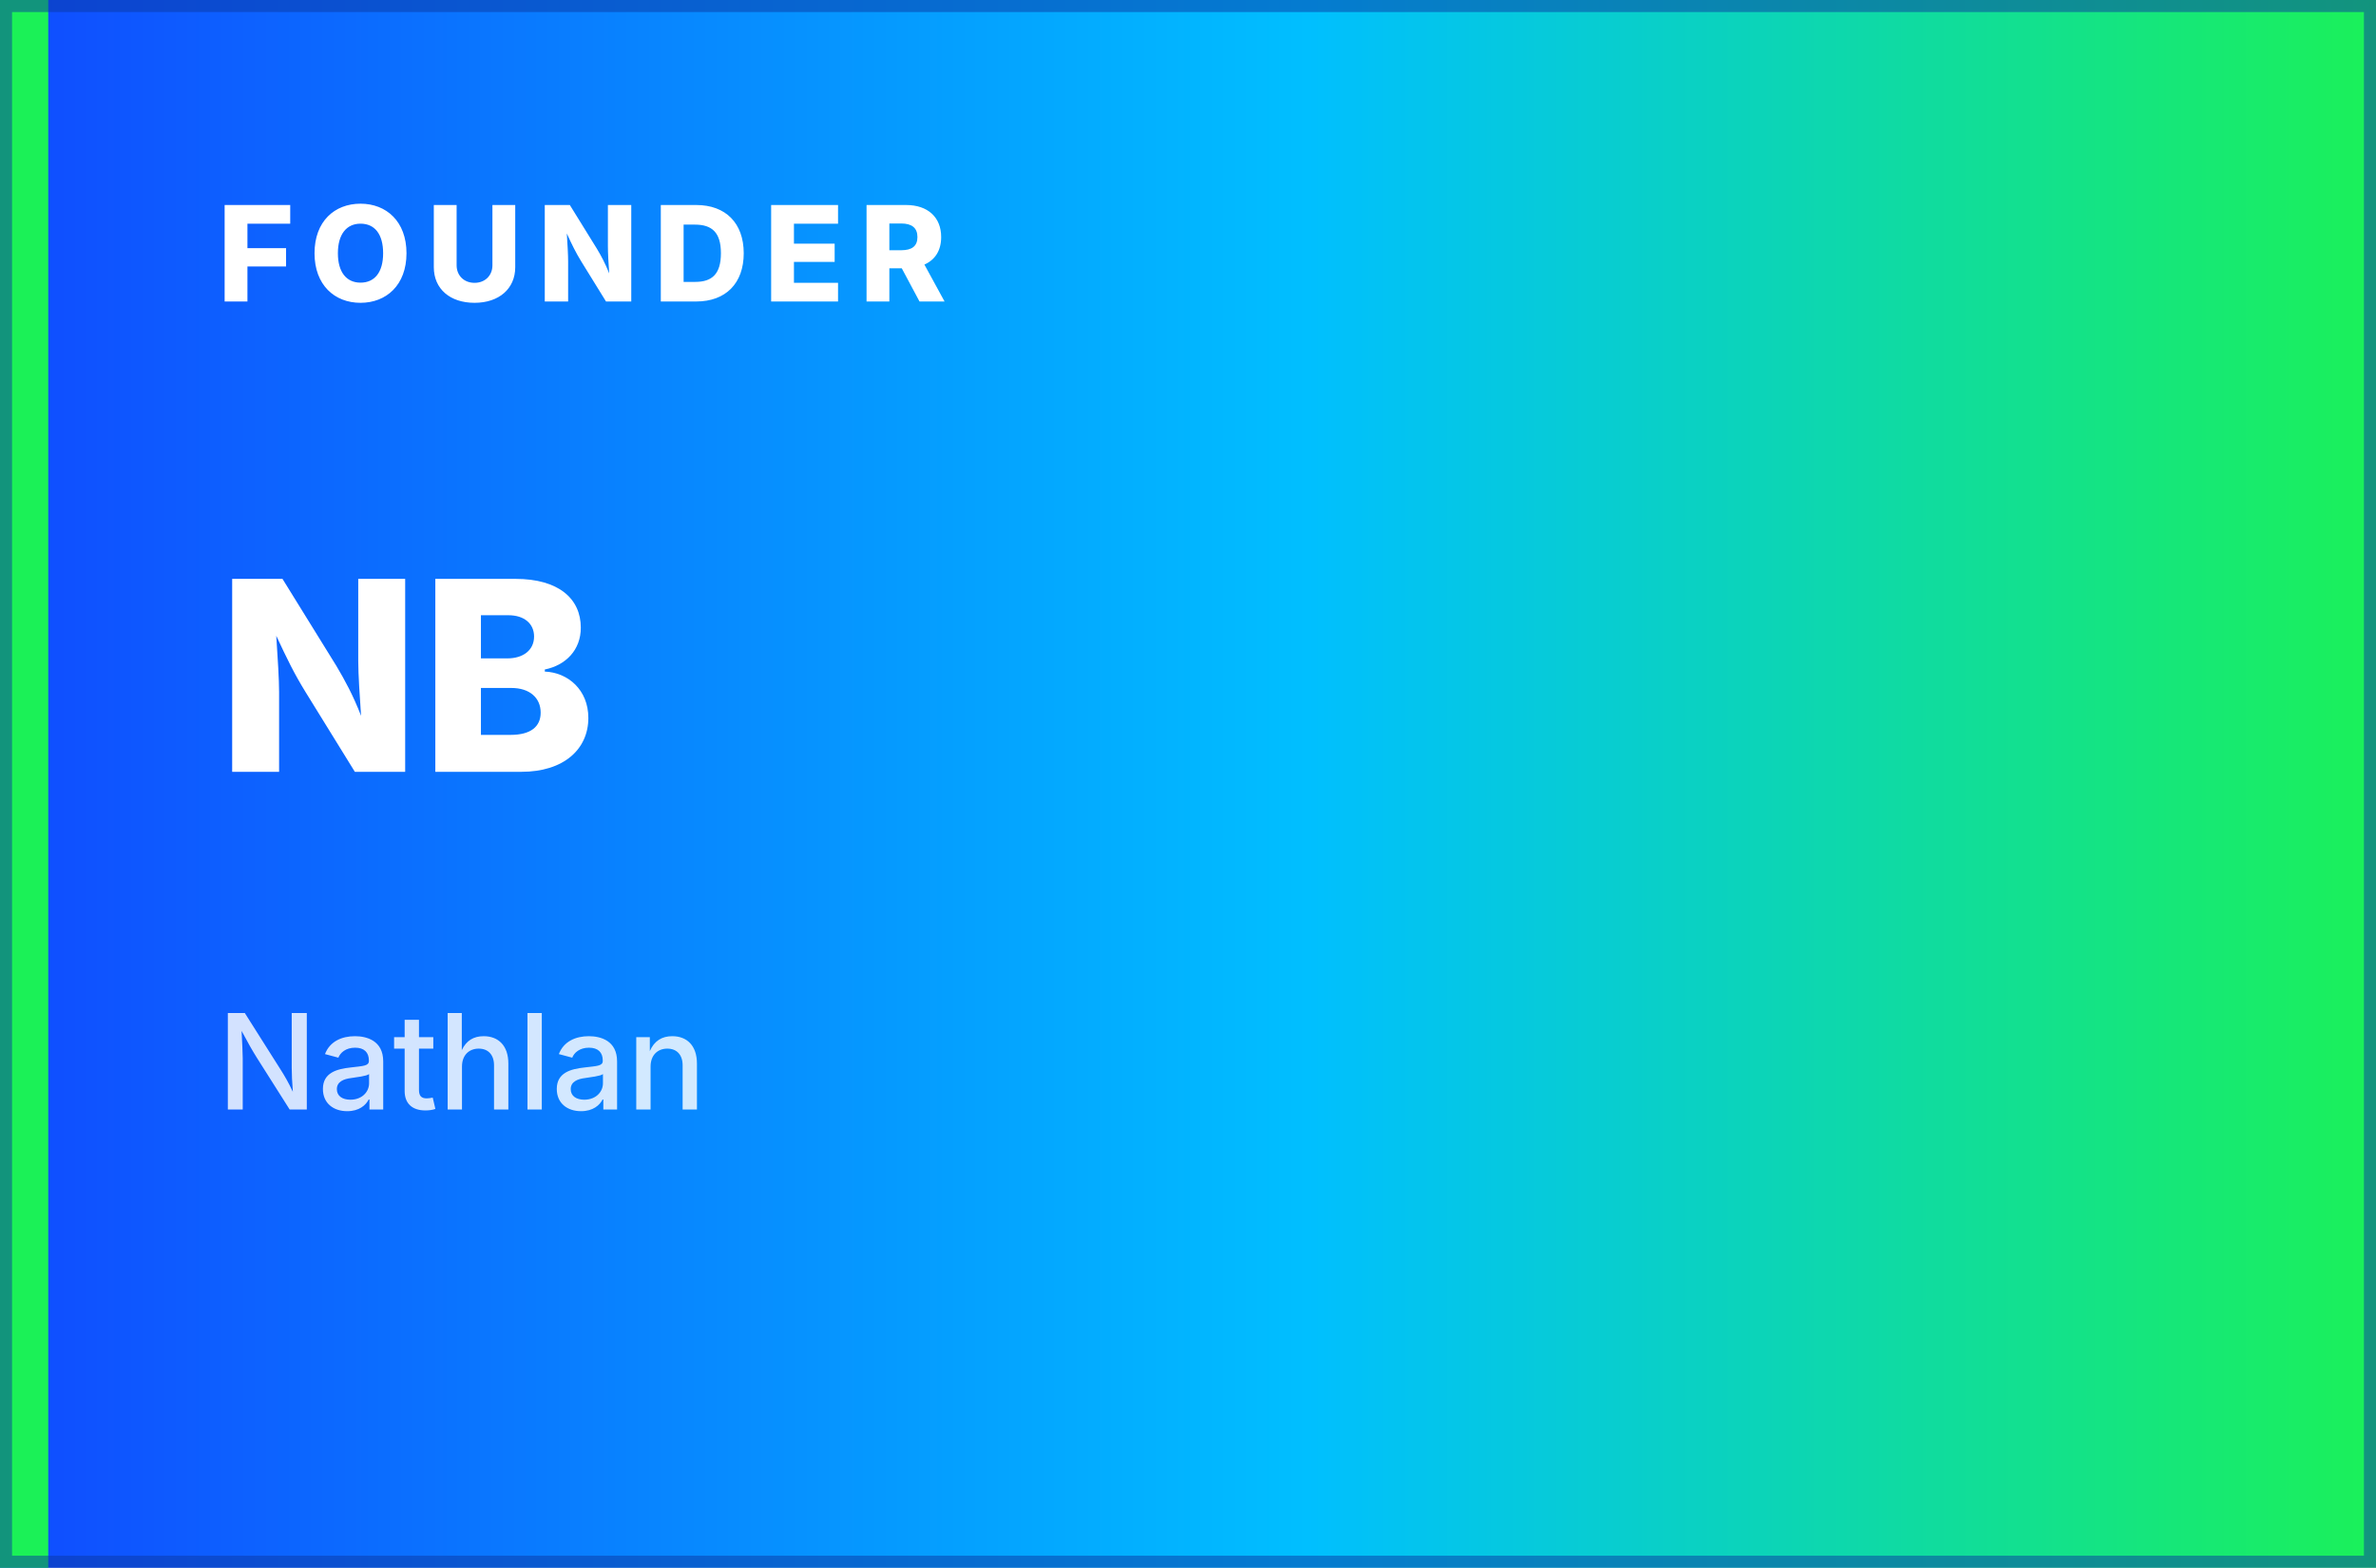
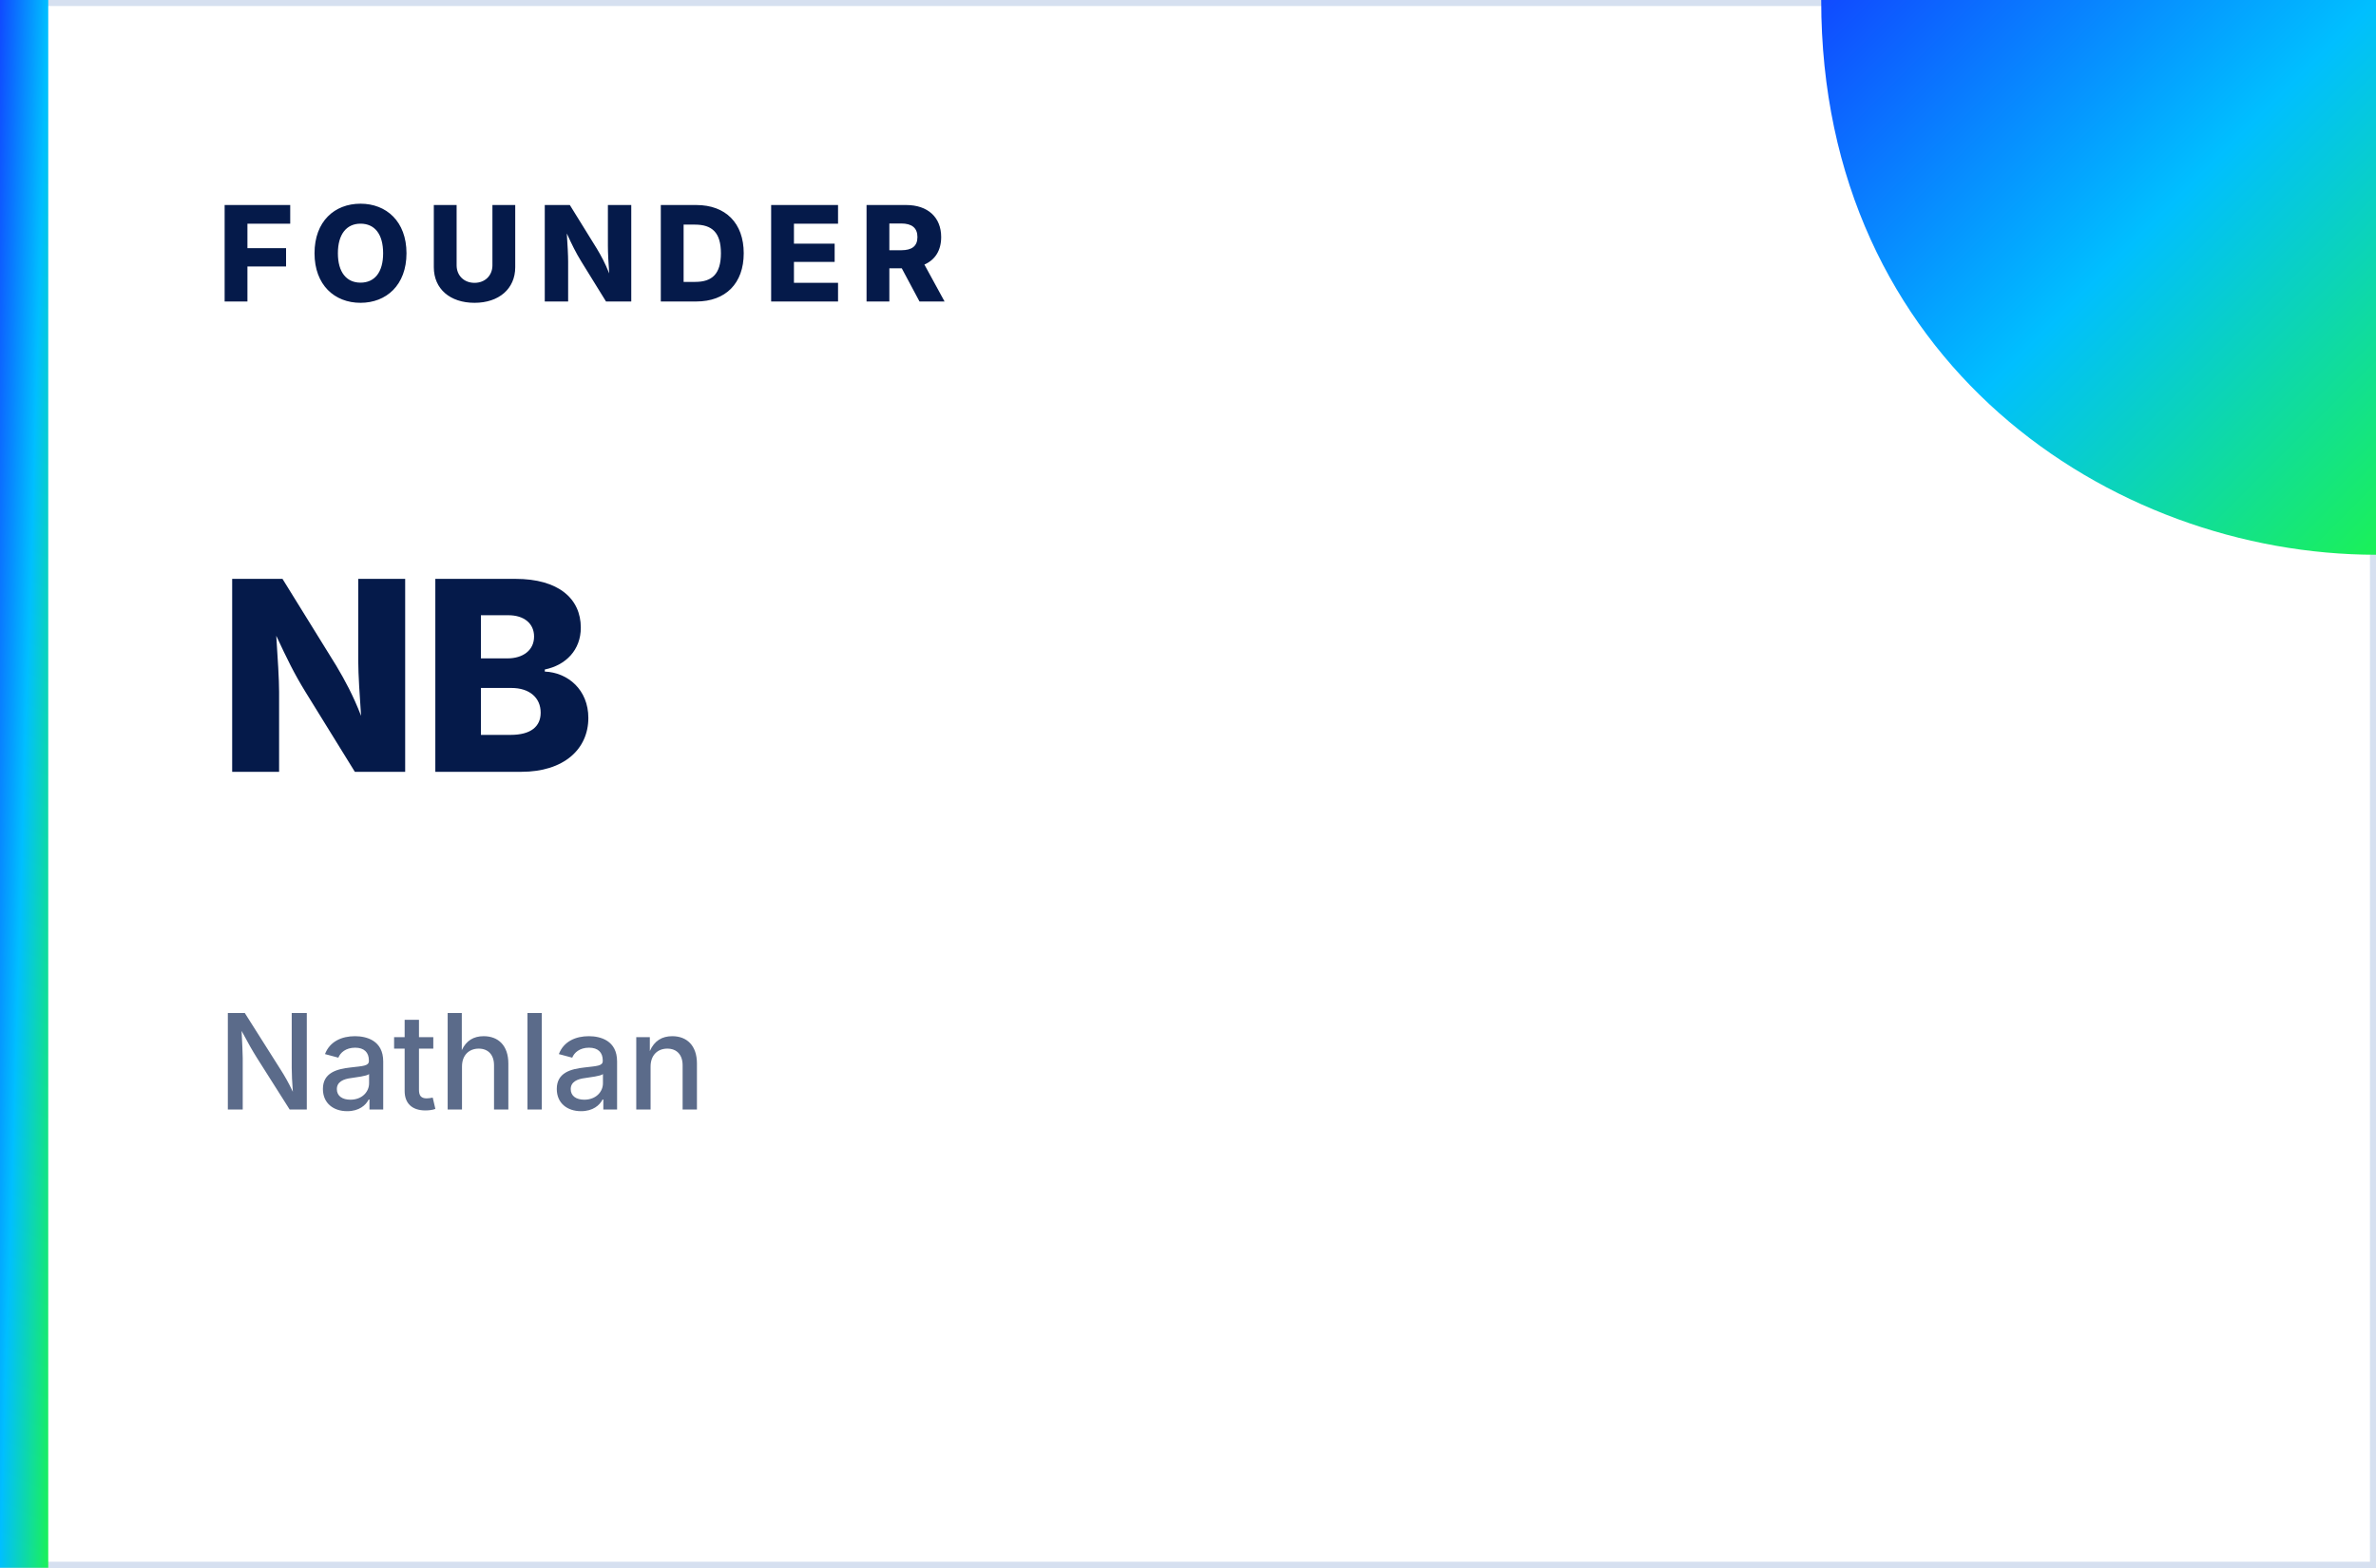
<svg xmlns="http://www.w3.org/2000/svg" width="197" height="130" viewBox="0 0 197 130" role="img">
  <defs>
-     <linearGradient id="bg" x1="0" y1="0" x2="1" y2="0">
+     <linearGradient id="bg" x1="0" y1="0" x2="1" y2="1">
      <stop offset="0" stop-color="#104AFF" />
-       <stop offset="0.55" stop-color="#00BFFF" />
+       <stop offset="0.5" stop-color="#00BFFF" />
      <stop offset="1" stop-color="#1BF157" />
    </linearGradient>
  </defs>
-   <rect x="0" y="0" width="197" height="130" fill="url(#bg)" />
-   <rect x="0" y="0" width="4" height="130" fill="#1BF157" />
-   <rect x="0.5" y="0.5" width="196" height="129" fill="none" stroke="#0B38A2" stroke-opacity="0.5" />
-   <text x="18" y="25" font-family="'Inter','Helvetica Neue','Segoe UI',system-ui,Arial,sans-serif" font-size="11" font-weight="800" letter-spacing="1.2" fill="#FFFFFF">FOUNDER</text>
-   <text x="18" y="64" font-family="'Inter','Helvetica Neue','Segoe UI',system-ui,Arial,sans-serif" font-size="22" font-weight="800" fill="#FFFFFF">NB</text>
-   <text x="18" y="92" font-family="'Inter','Helvetica Neue','Segoe UI',system-ui,Arial,sans-serif" font-size="11" font-weight="500" fill="#FFFFFF" fill-opacity="0.82">Nathlan</text>
+   <rect x="0" y="0" width="197" height="130" fill="#ffffff" stroke="#d6e0f0" />
+   <rect x="0" y="0" width="4" height="130" fill="url(#bg)" />
+   <path d="M197 0 L197 46 C 175 46 151 30 151 0 Z" fill="url(#bg)" />
+   <text x="18" y="25" font-family="'Inter','Helvetica Neue','Segoe UI',system-ui,Arial,sans-serif" font-size="11" font-weight="800" letter-spacing="1.2" fill="#051A4A">FOUNDER</text>
+   <text x="18" y="64" font-family="'Inter','Helvetica Neue','Segoe UI',system-ui,Arial,sans-serif" font-size="22" font-weight="800" fill="#051A4A">NB</text>
+   <text x="18" y="92" font-family="'Inter','Helvetica Neue','Segoe UI',system-ui,Arial,sans-serif" font-size="11" font-weight="500" fill="#5b6b8a">Nathlan</text>
</svg>
